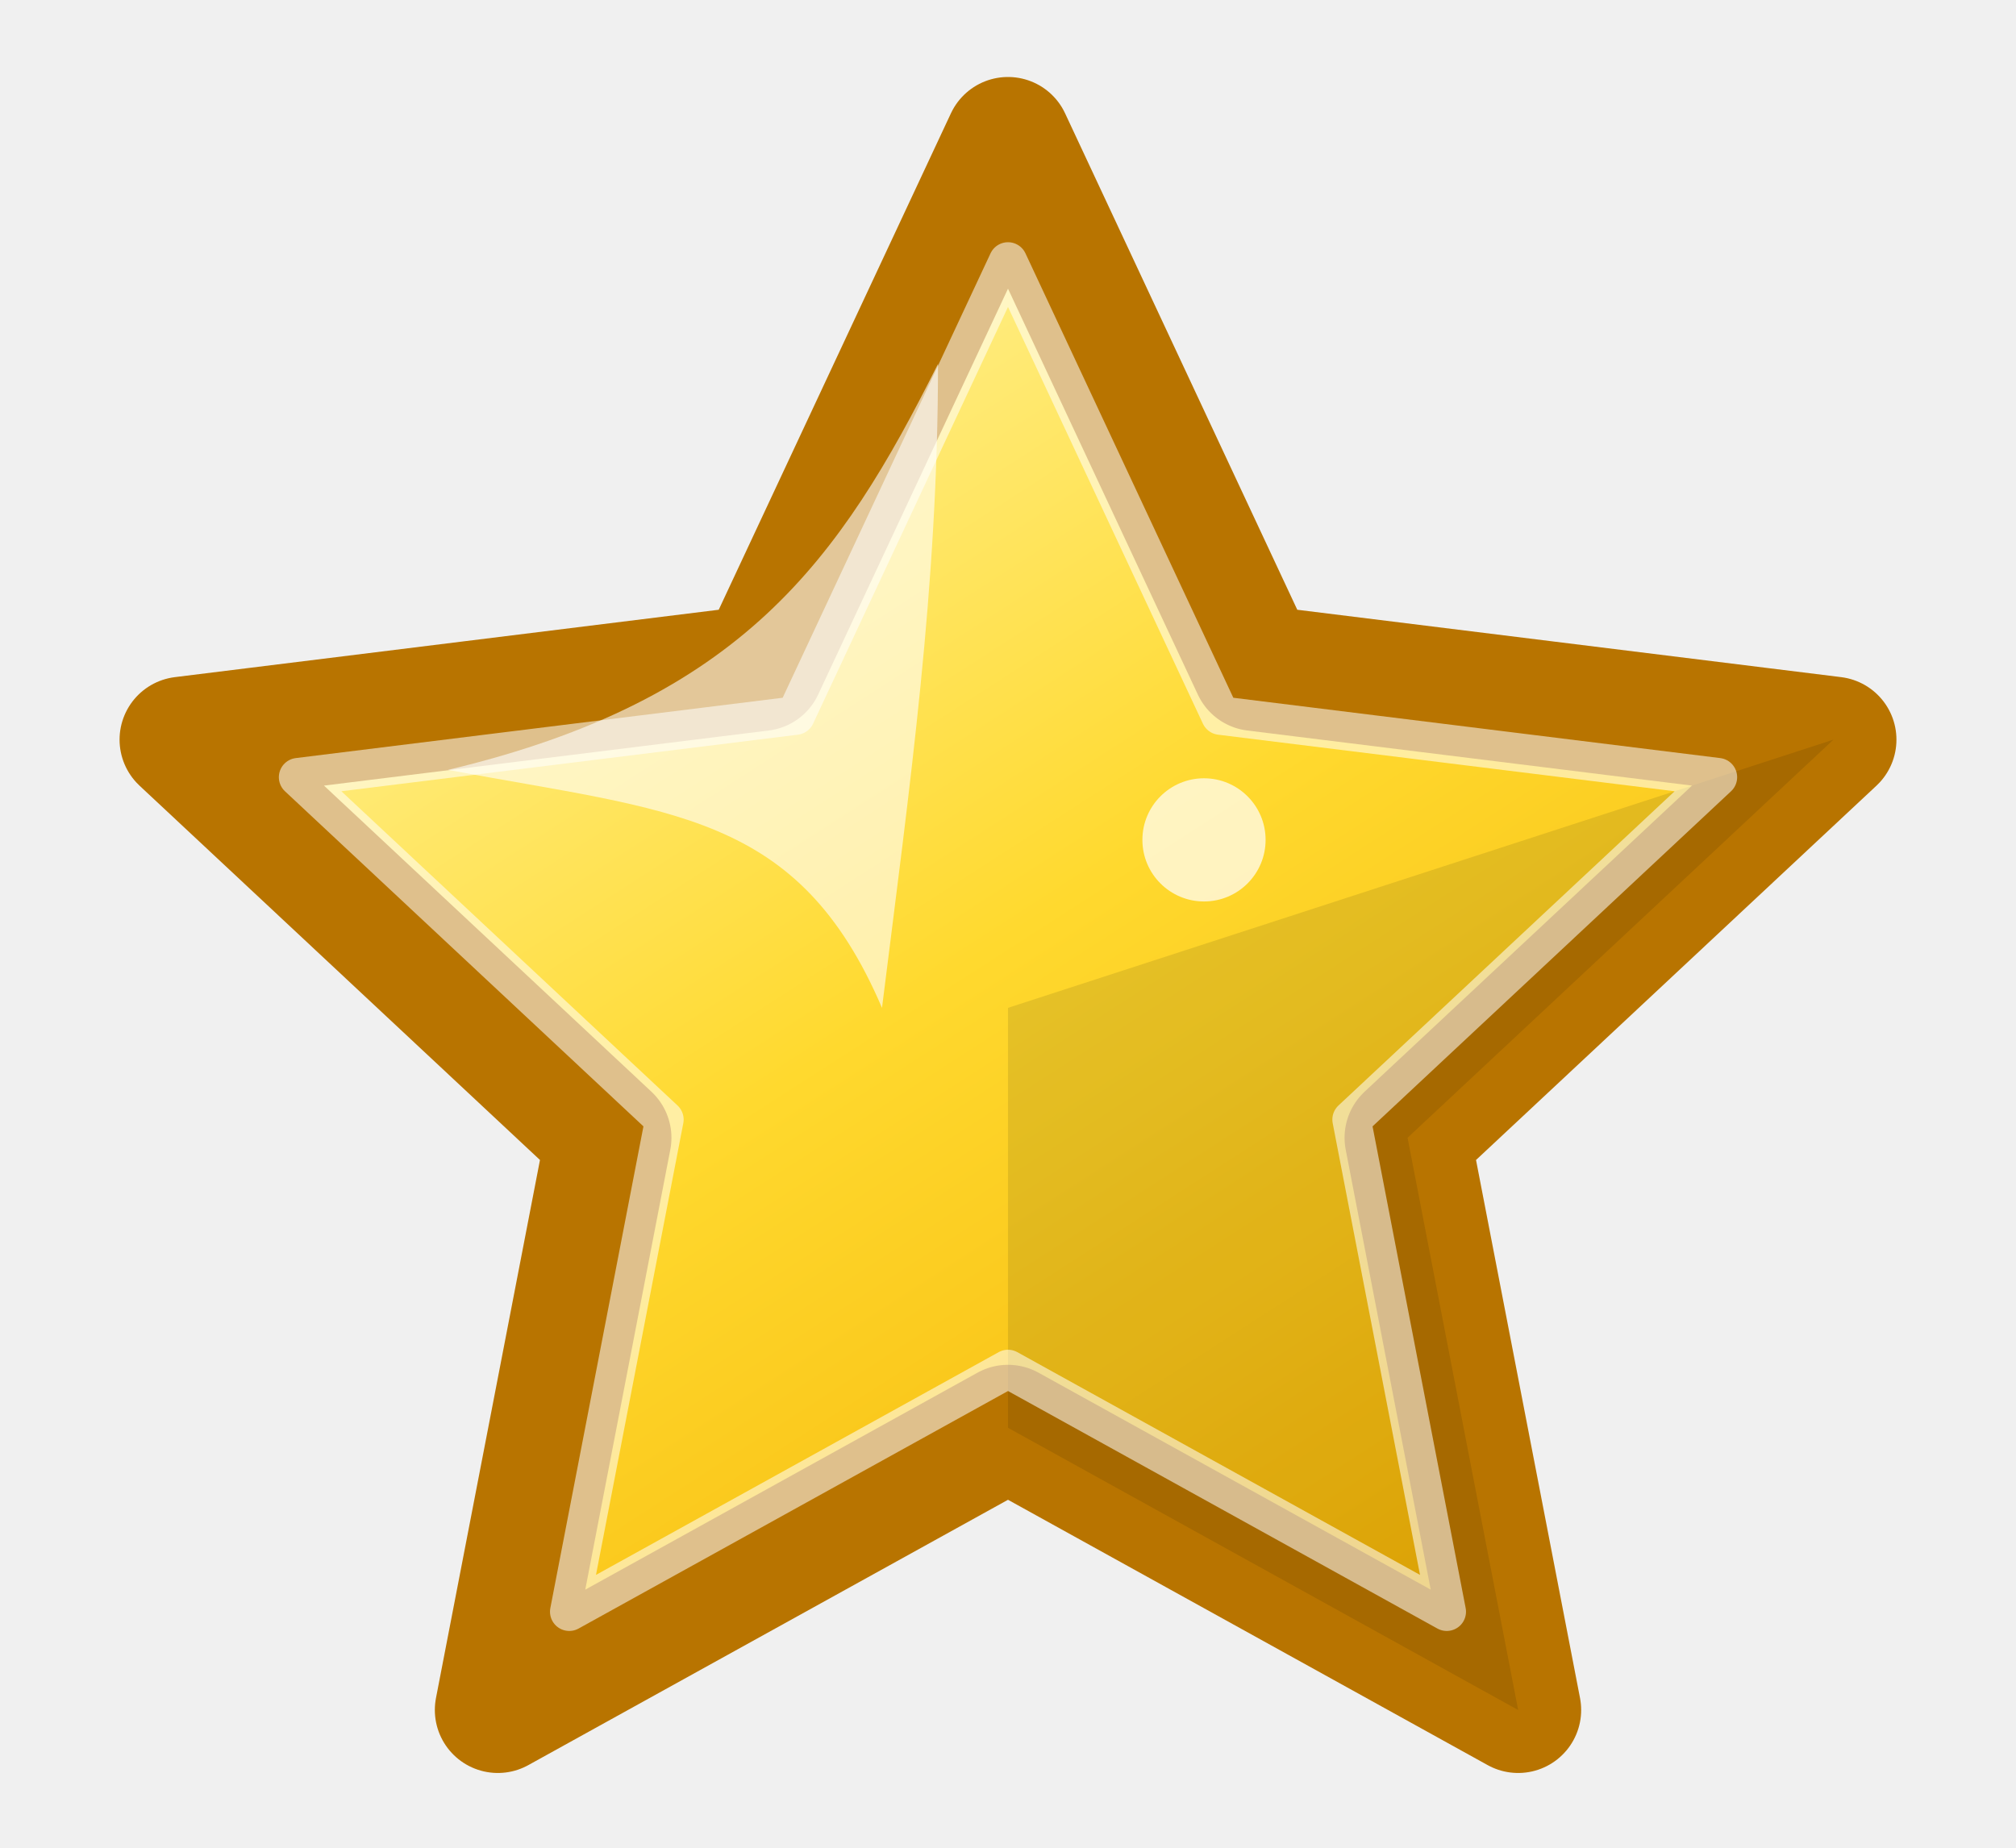
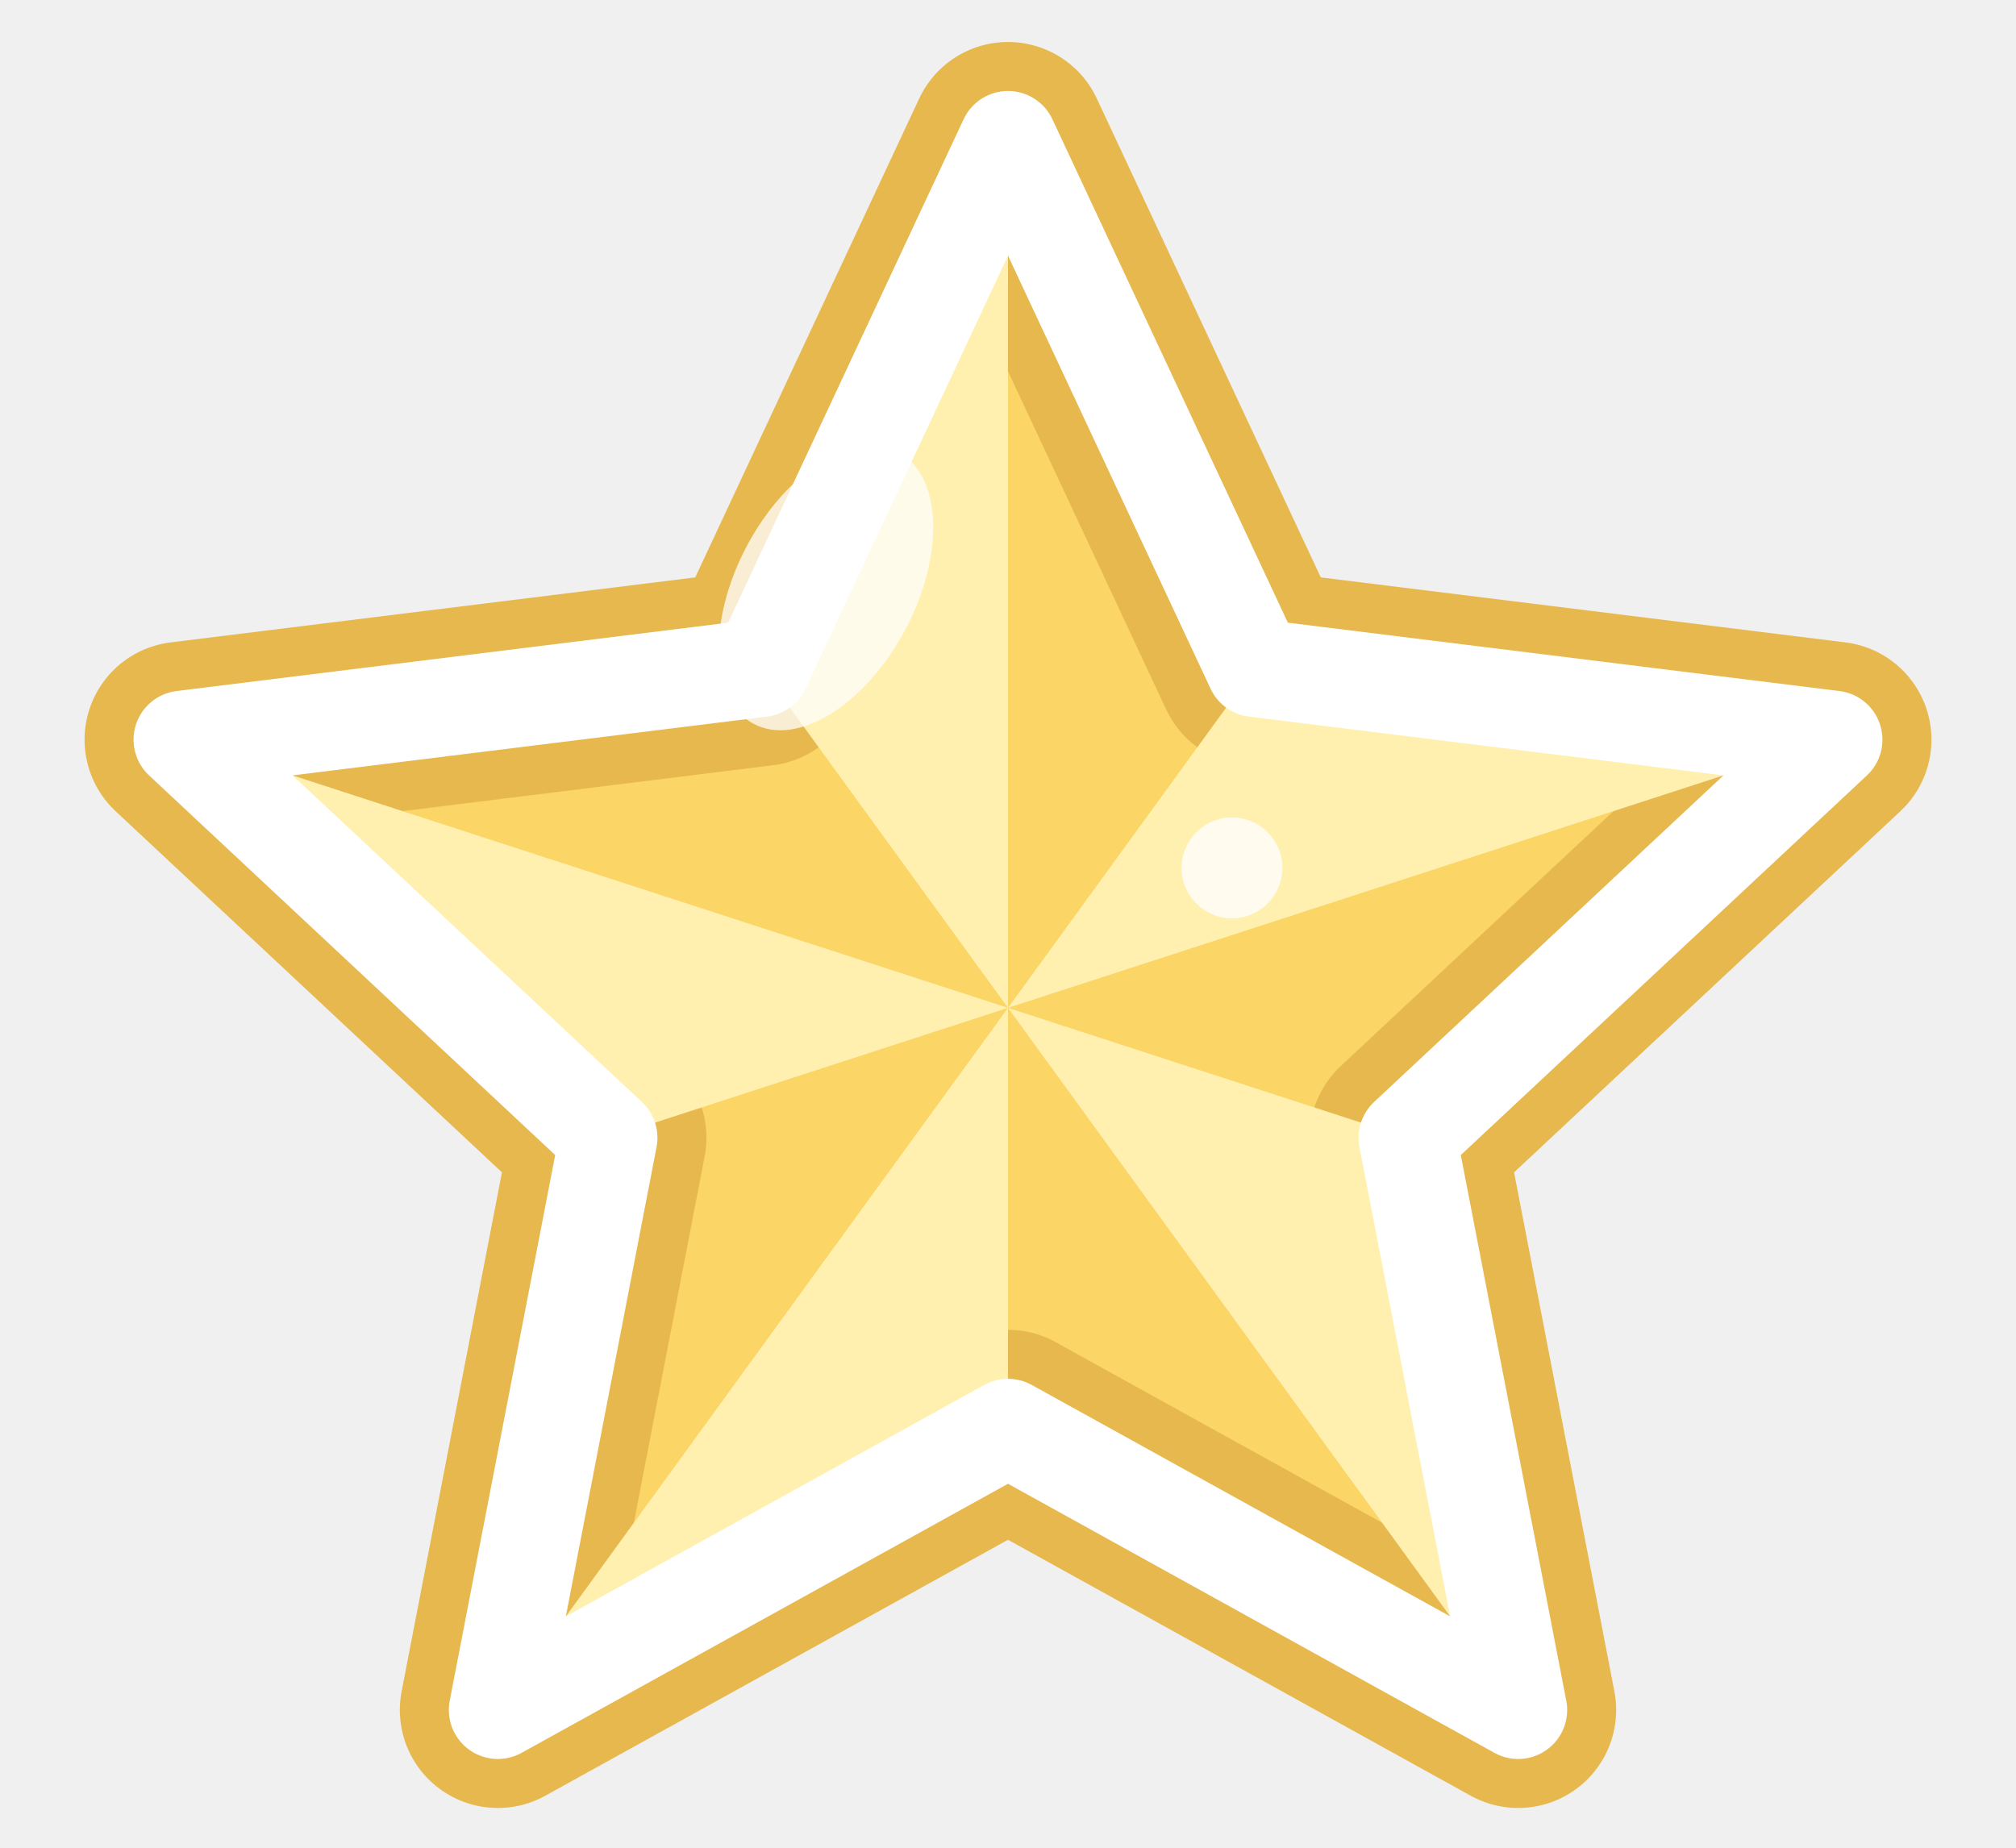
<svg xmlns="http://www.w3.org/2000/svg" viewBox="0 0 72 66" width="72" height="66">
-   <defs>
-     <linearGradient id="g" x1="0.15" y1="0.05" x2="0.8" y2="1">
-       <stop offset="0" stop-color="#fff8b0" />
-       <stop offset="0.5" stop-color="#ffd92e" />
-       <stop offset="1" stop-color="#f2ae00" />
-     </linearGradient>
-   </defs>
-   <path d="M36 5 L44.82 23.86 L65.48 26.42 L50.27 40.64 L54.22 61.08 L36 51 L17.78 61.08 L21.73 40.64 L6.52 26.42 L27.18 23.86 Z" fill="url(#g)" stroke="#b87400" stroke-width="4.5" stroke-linejoin="round" />
-   <path d="M36 36 L65.48 26.42 L50.27 40.64 L54.22 61.08 L36 51 Z" fill="#000" opacity="0.10" />
-   <path d="M36 5 L44.82 23.86 L65.48 26.42 L50.27 40.64 L54.22 61.08 L36 51 L17.78 61.08 L21.73 40.64 L6.52 26.42 L27.18 23.86 Z" fill="none" stroke="#fff" stroke-opacity="0.55" stroke-width="1.6" stroke-linejoin="round" transform="translate(36 36) scale(0.86) translate(-36 -36)" />
-   <path d="M33.5 13 C30 20 26.5 25 16 27.5 C24 29 28.5 29 31.5 36 C32.5 28 33.5 21 33.5 13 Z" fill="#fff" opacity="0.6" />
-   <circle cx="43" cy="30" r="2.2" fill="#fff" opacity="0.7" />
+   <path d="M36 5 L44.82 23.86 L65.48 26.42 L50.27 40.64 L54.22 61.08 L36 51 L17.78 61.08 L21.73 40.64 L6.52 26.42 L27.18 23.86 Z" fill="#fbd565" stroke="#e6b84e" stroke-width="7" stroke-linejoin="round" />
+   <path d="M36 36 L27.18 23.86 L36 5 Z M36 36 L44.82 23.86 L65.48 26.42 Z M36 36 L50.27 40.64 L54.22 61.08 Z M36 36 L36 51 L17.78 61.08 Z M36 36 L21.73 40.64 L6.52 26.42 Z" fill="#fff0b0" />
+   <path d="M36 5 L44.82 23.86 L65.48 26.42 L50.27 40.64 L54.22 61.08 L36 51 L17.78 61.08 L21.73 40.64 L6.52 26.42 L27.18 23.86 Z" fill="none" stroke="#fff" stroke-width="3.5" stroke-linejoin="round" />
+   <ellipse cx="29.5" cy="21" rx="3.2" ry="5.5" transform="rotate(28 29.5 21)" fill="#fff" opacity="0.75" />
+   <circle cx="44" cy="31" r="1.8" fill="#fff" opacity="0.8" />
</svg>
